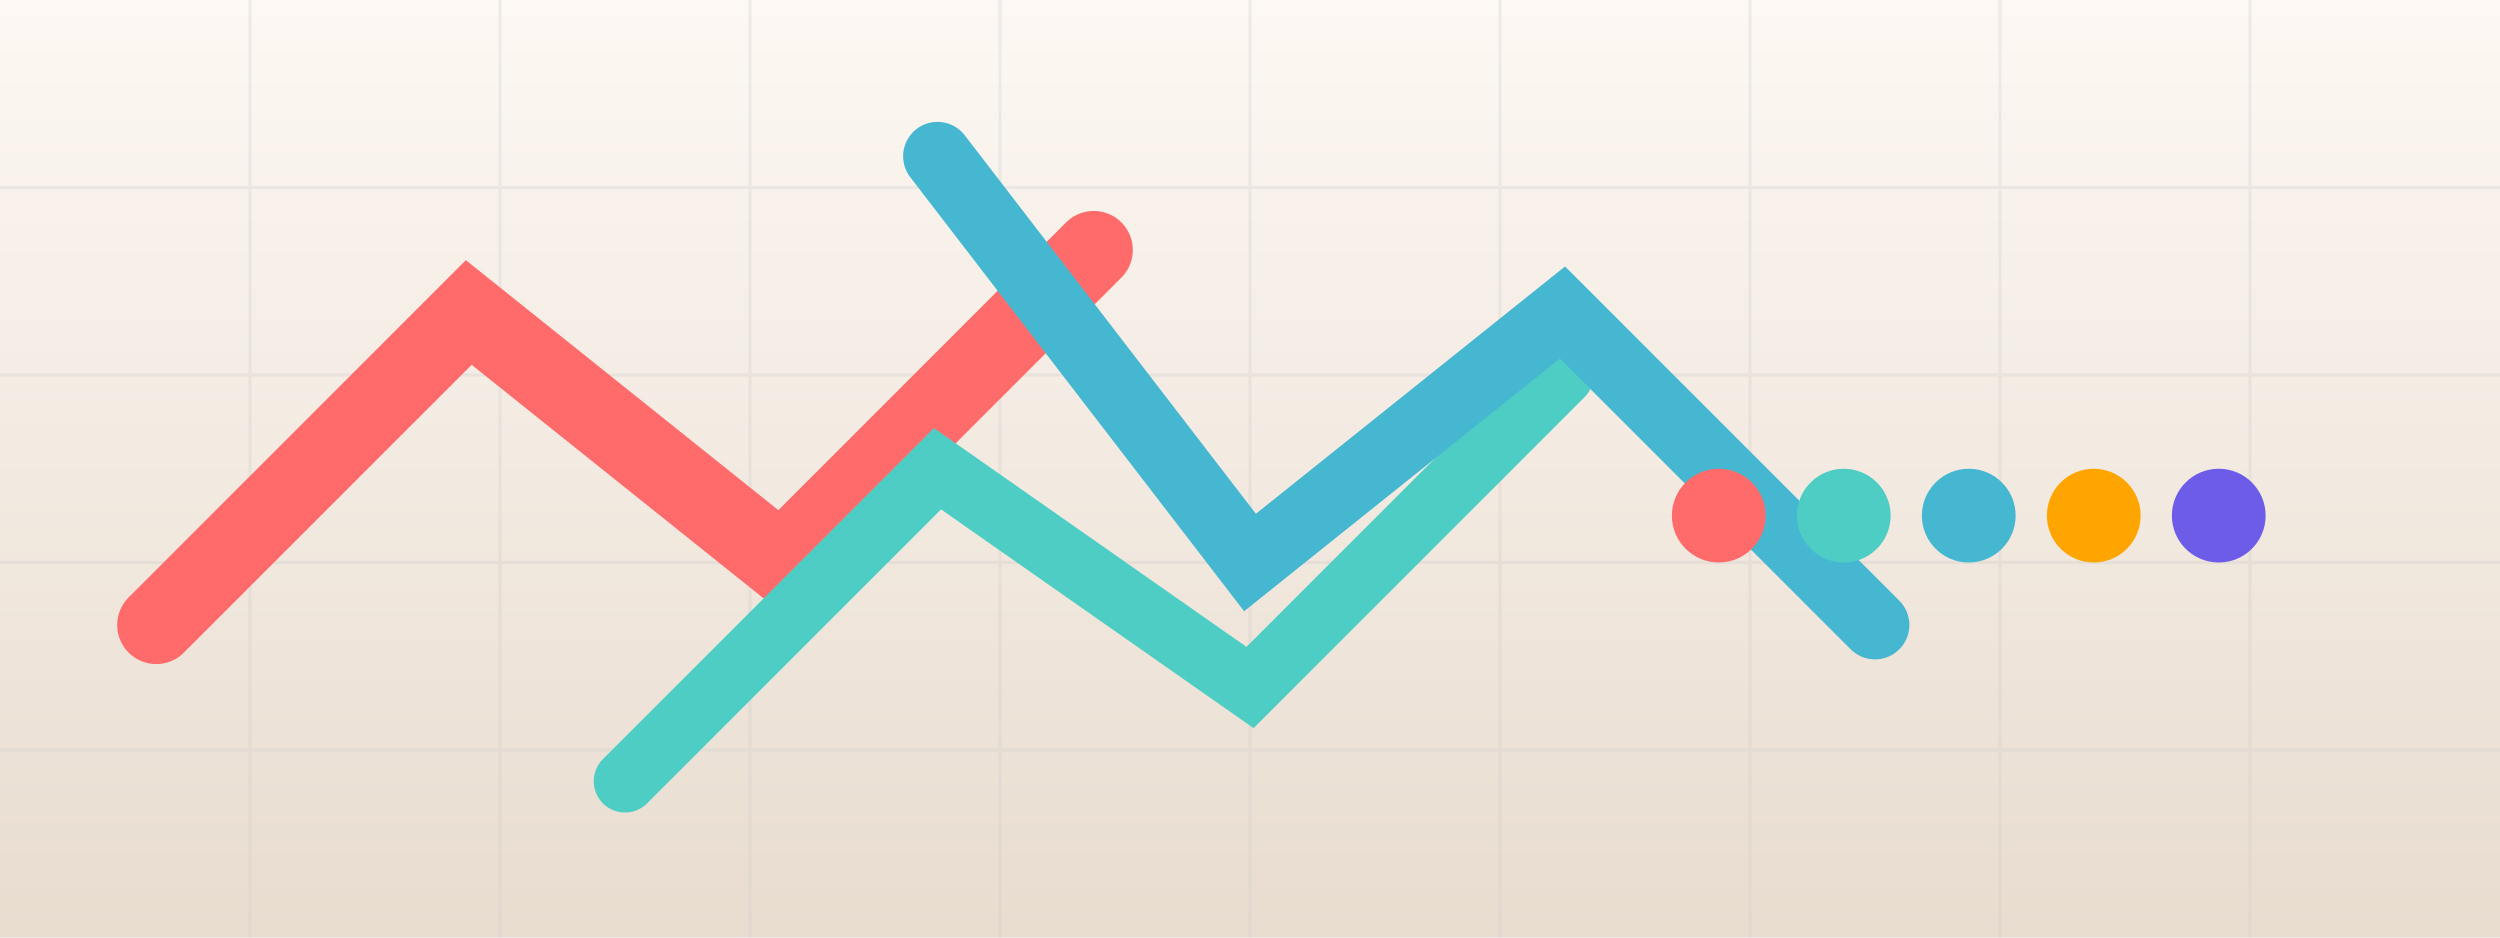
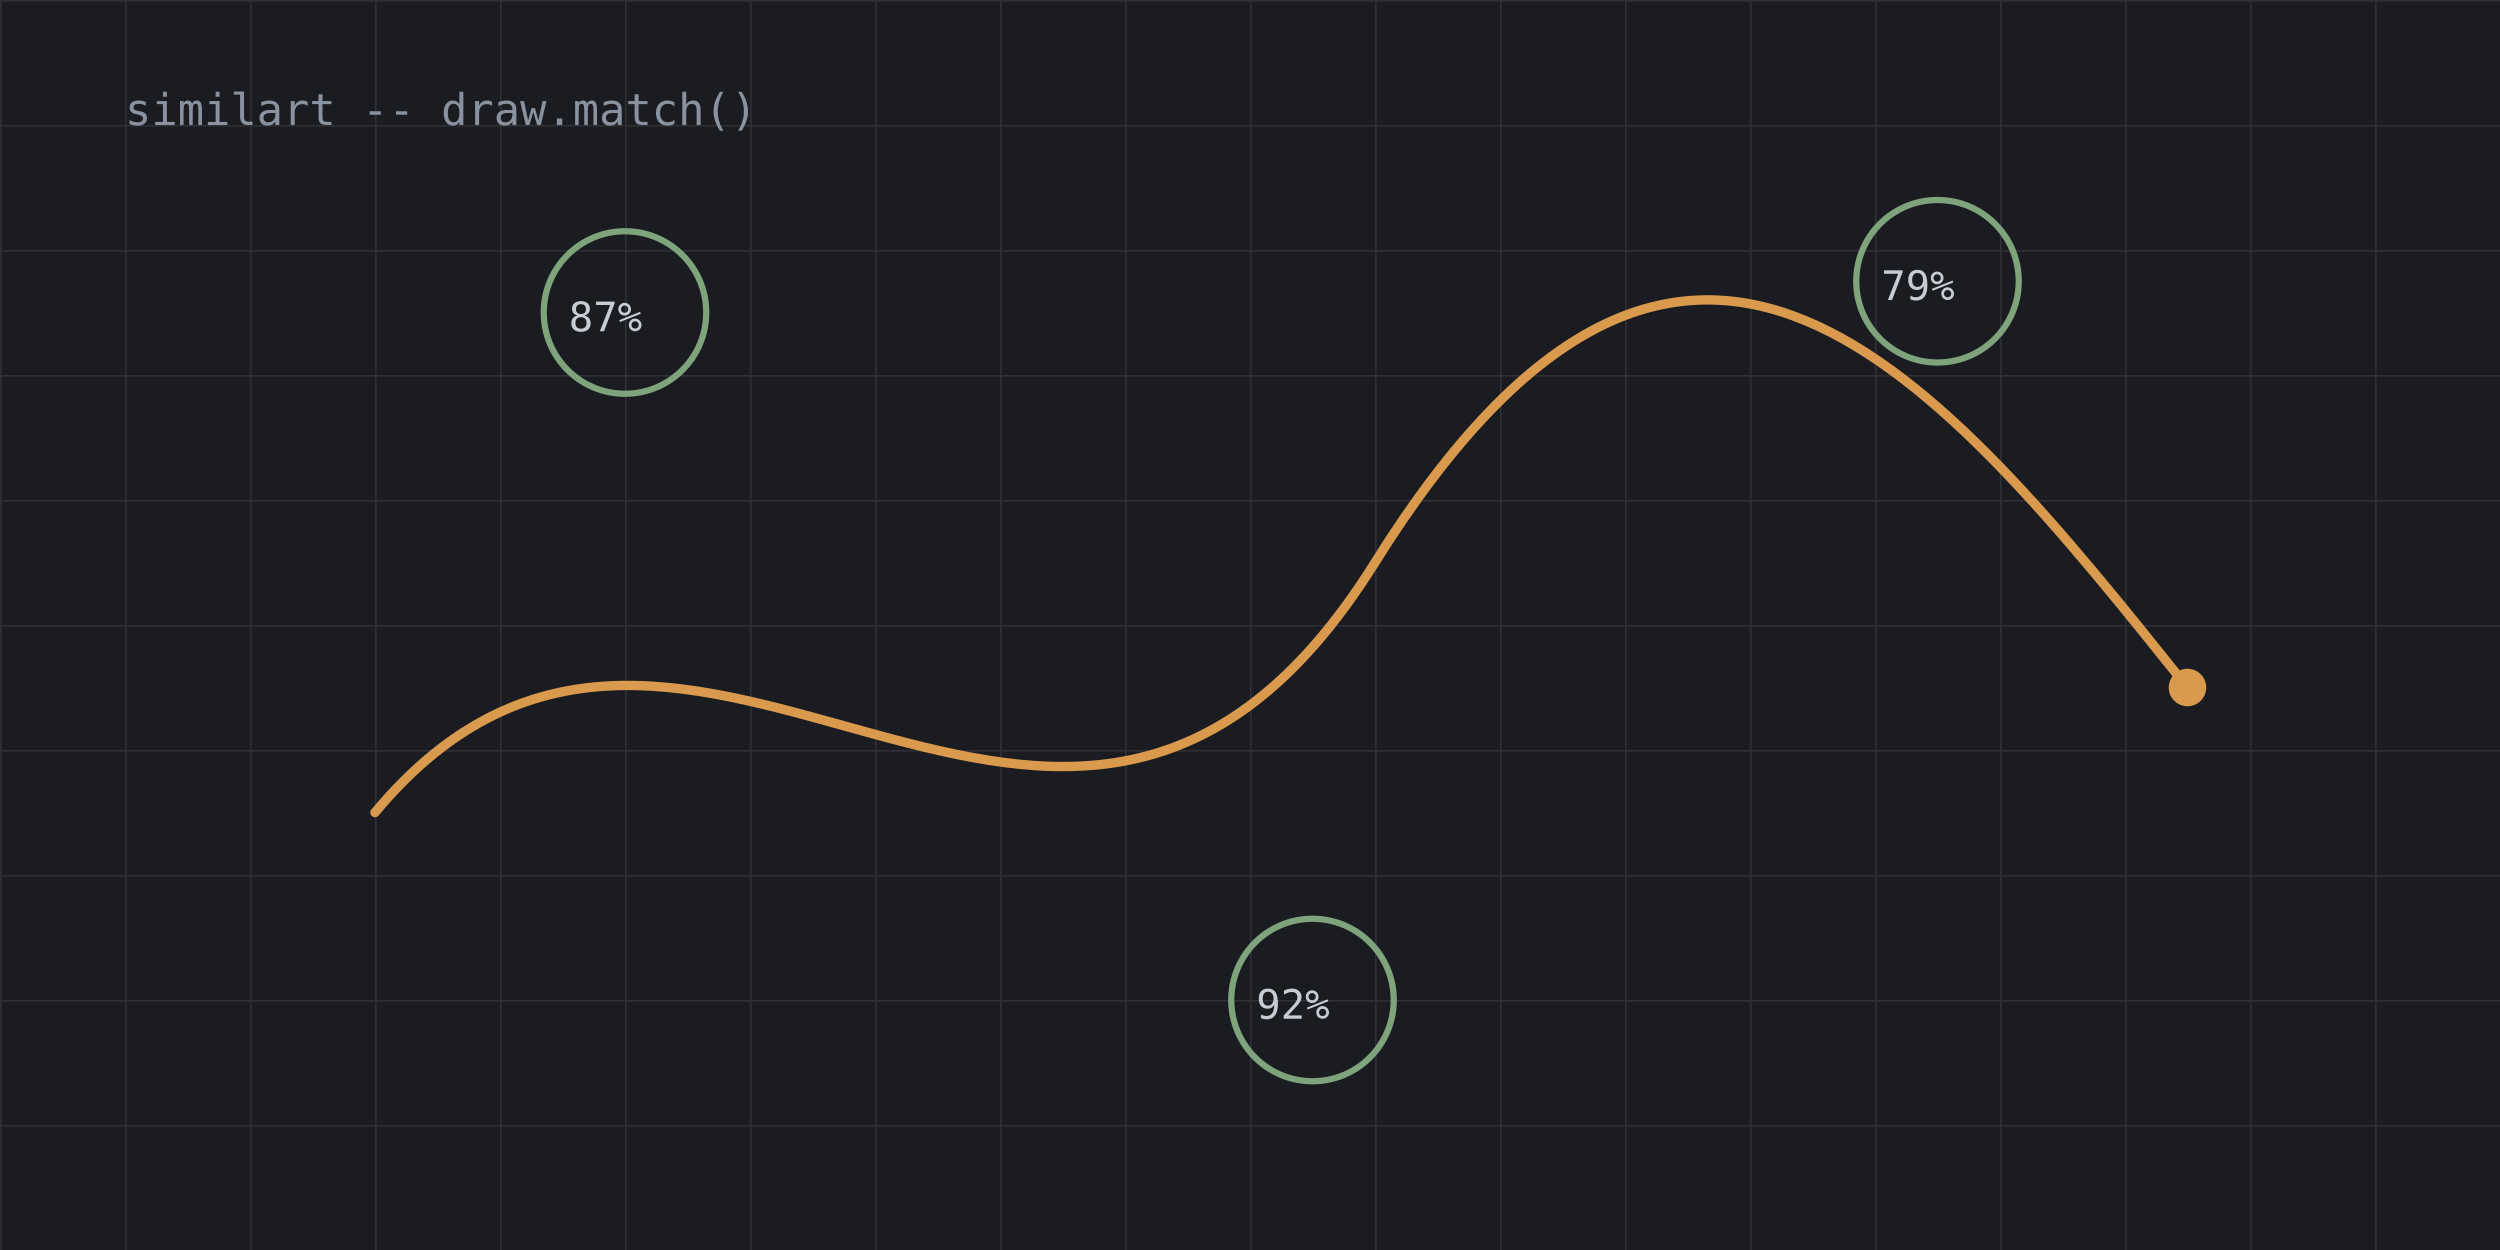
- <svg xmlns="http://www.w3.org/2000/svg" width="800" height="300">
+ <svg xmlns="http://www.w3.org/2000/svg" width="800" height="400">
+   <rect width="800" height="400" fill="#1a1c21" />
  <defs>
-     <linearGradient id="grad-similart" x1="0%" y1="0%" x2="0%" y2="100%">
-       <stop offset="0%" style="stop-color:#FDF8F3;stop-opacity:1" />
-       <stop offset="100%" style="stop-color:#E8DCCF;stop-opacity:1" />
-     </linearGradient>
+     <pattern id="g1" width="40" height="40" patternUnits="userSpaceOnUse">
+       <path d="M 40 0 L 0 0 0 40" fill="none" stroke="rgba(201,205,211,0.12)" stroke-width="1" />
+     </pattern>
  </defs>
-   <rect width="800" height="300" fill="url(#grad-similart)" />
-   <g stroke="#CCCCCC" stroke-width="1" opacity="0.3">
-     <line x1="0" y1="60" x2="800" y2="60" />
-     <line x1="0" y1="120" x2="800" y2="120" />
-     <line x1="0" y1="180" x2="800" y2="180" />
-     <line x1="0" y1="240" x2="800" y2="240" />
-     <line x1="80" y1="0" x2="80" y2="300" />
-     <line x1="160" y1="0" x2="160" y2="300" />
-     <line x1="240" y1="0" x2="240" y2="300" />
-     <line x1="320" y1="0" x2="320" y2="300" />
-     <line x1="400" y1="0" x2="400" y2="300" />
-     <line x1="480" y1="0" x2="480" y2="300" />
-     <line x1="560" y1="0" x2="560" y2="300" />
-     <line x1="640" y1="0" x2="640" y2="300" />
-     <line x1="720" y1="0" x2="720" y2="300" />
-   </g>
-   <polyline points="50,200 150,100 250,180 350,80" stroke="#FF6B6B" stroke-width="25" fill="none" stroke-linecap="round" />
-   <polyline points="200,250 300,150 400,220 500,120" stroke="#4ECDC4" stroke-width="20" fill="none" stroke-linecap="round" />
-   <polyline points="300,50 400,180 500,100 600,200" stroke="#45B7D1" stroke-width="22" fill="none" stroke-linecap="round" />
-   <circle cx="550" cy="165" r="15" fill="#FF6B6B" />
-   <circle cx="590" cy="165" r="15" fill="#4ECDC4" />
-   <circle cx="630" cy="165" r="15" fill="#45B7D1" />
-   <circle cx="670" cy="165" r="15" fill="#FFA502" />
-   <circle cx="710" cy="165" r="15" fill="#6C5CE7" />
+   <rect width="800" height="400" fill="url(#g1)" />
+   <path d="M 120 260 C 220 140, 340 340, 440 180 S 620 120, 700 220" fill="none" stroke="#d99a4e" stroke-width="3" stroke-linecap="round" />
+   <circle cx="700" cy="220" r="6" fill="#d99a4e" />
+   <circle cx="200" cy="100" r="26" fill="none" stroke="#7fa37a" stroke-width="2" />
+   <text x="182" y="106" fill="#c9cdd3" font-family="Cascadia Code, monospace" font-size="13">87%</text>
+   <circle cx="420" cy="320" r="26" fill="none" stroke="#7fa37a" stroke-width="2" />
+   <text x="402" y="326" fill="#c9cdd3" font-family="Cascadia Code, monospace" font-size="13">92%</text>
+   <circle cx="620" cy="90" r="26" fill="none" stroke="#7fa37a" stroke-width="2" />
+   <text x="602" y="96" fill="#c9cdd3" font-family="Cascadia Code, monospace" font-size="13">79%</text>
+   <text x="40" y="40" fill="#8a92a0" font-family="Cascadia Code, monospace" font-size="14">similart -- draw.match()</text>
</svg>
